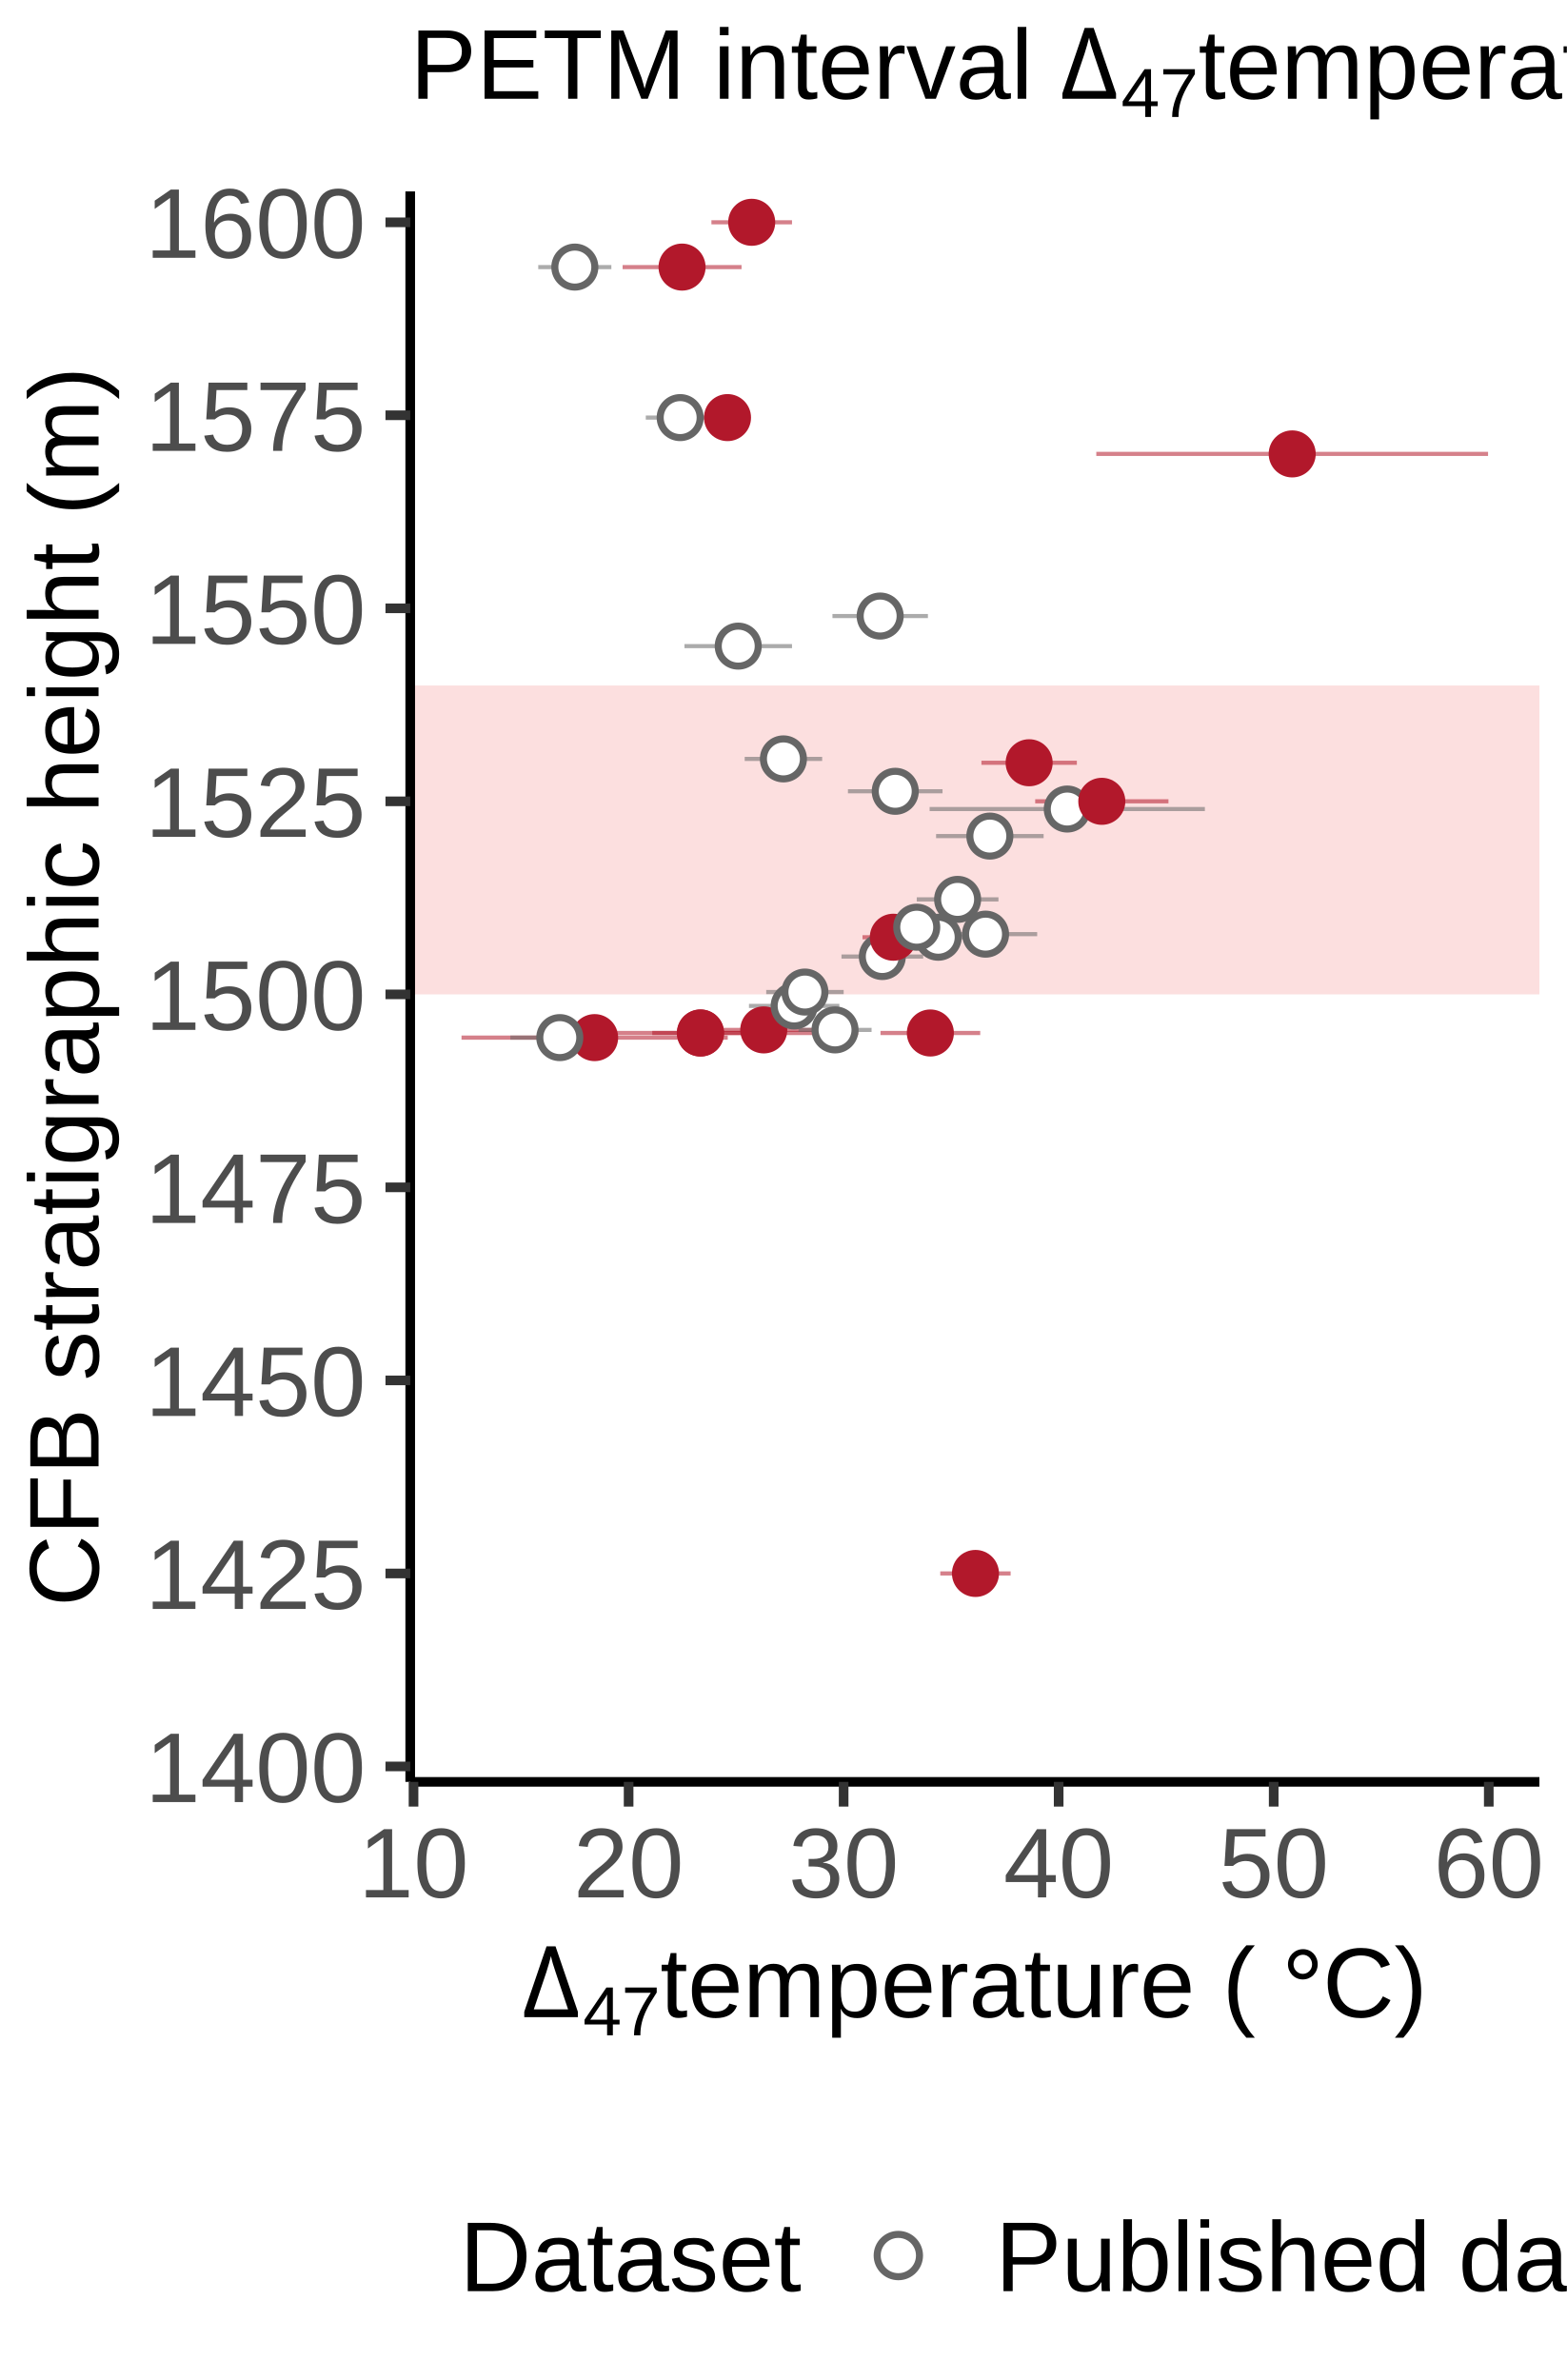
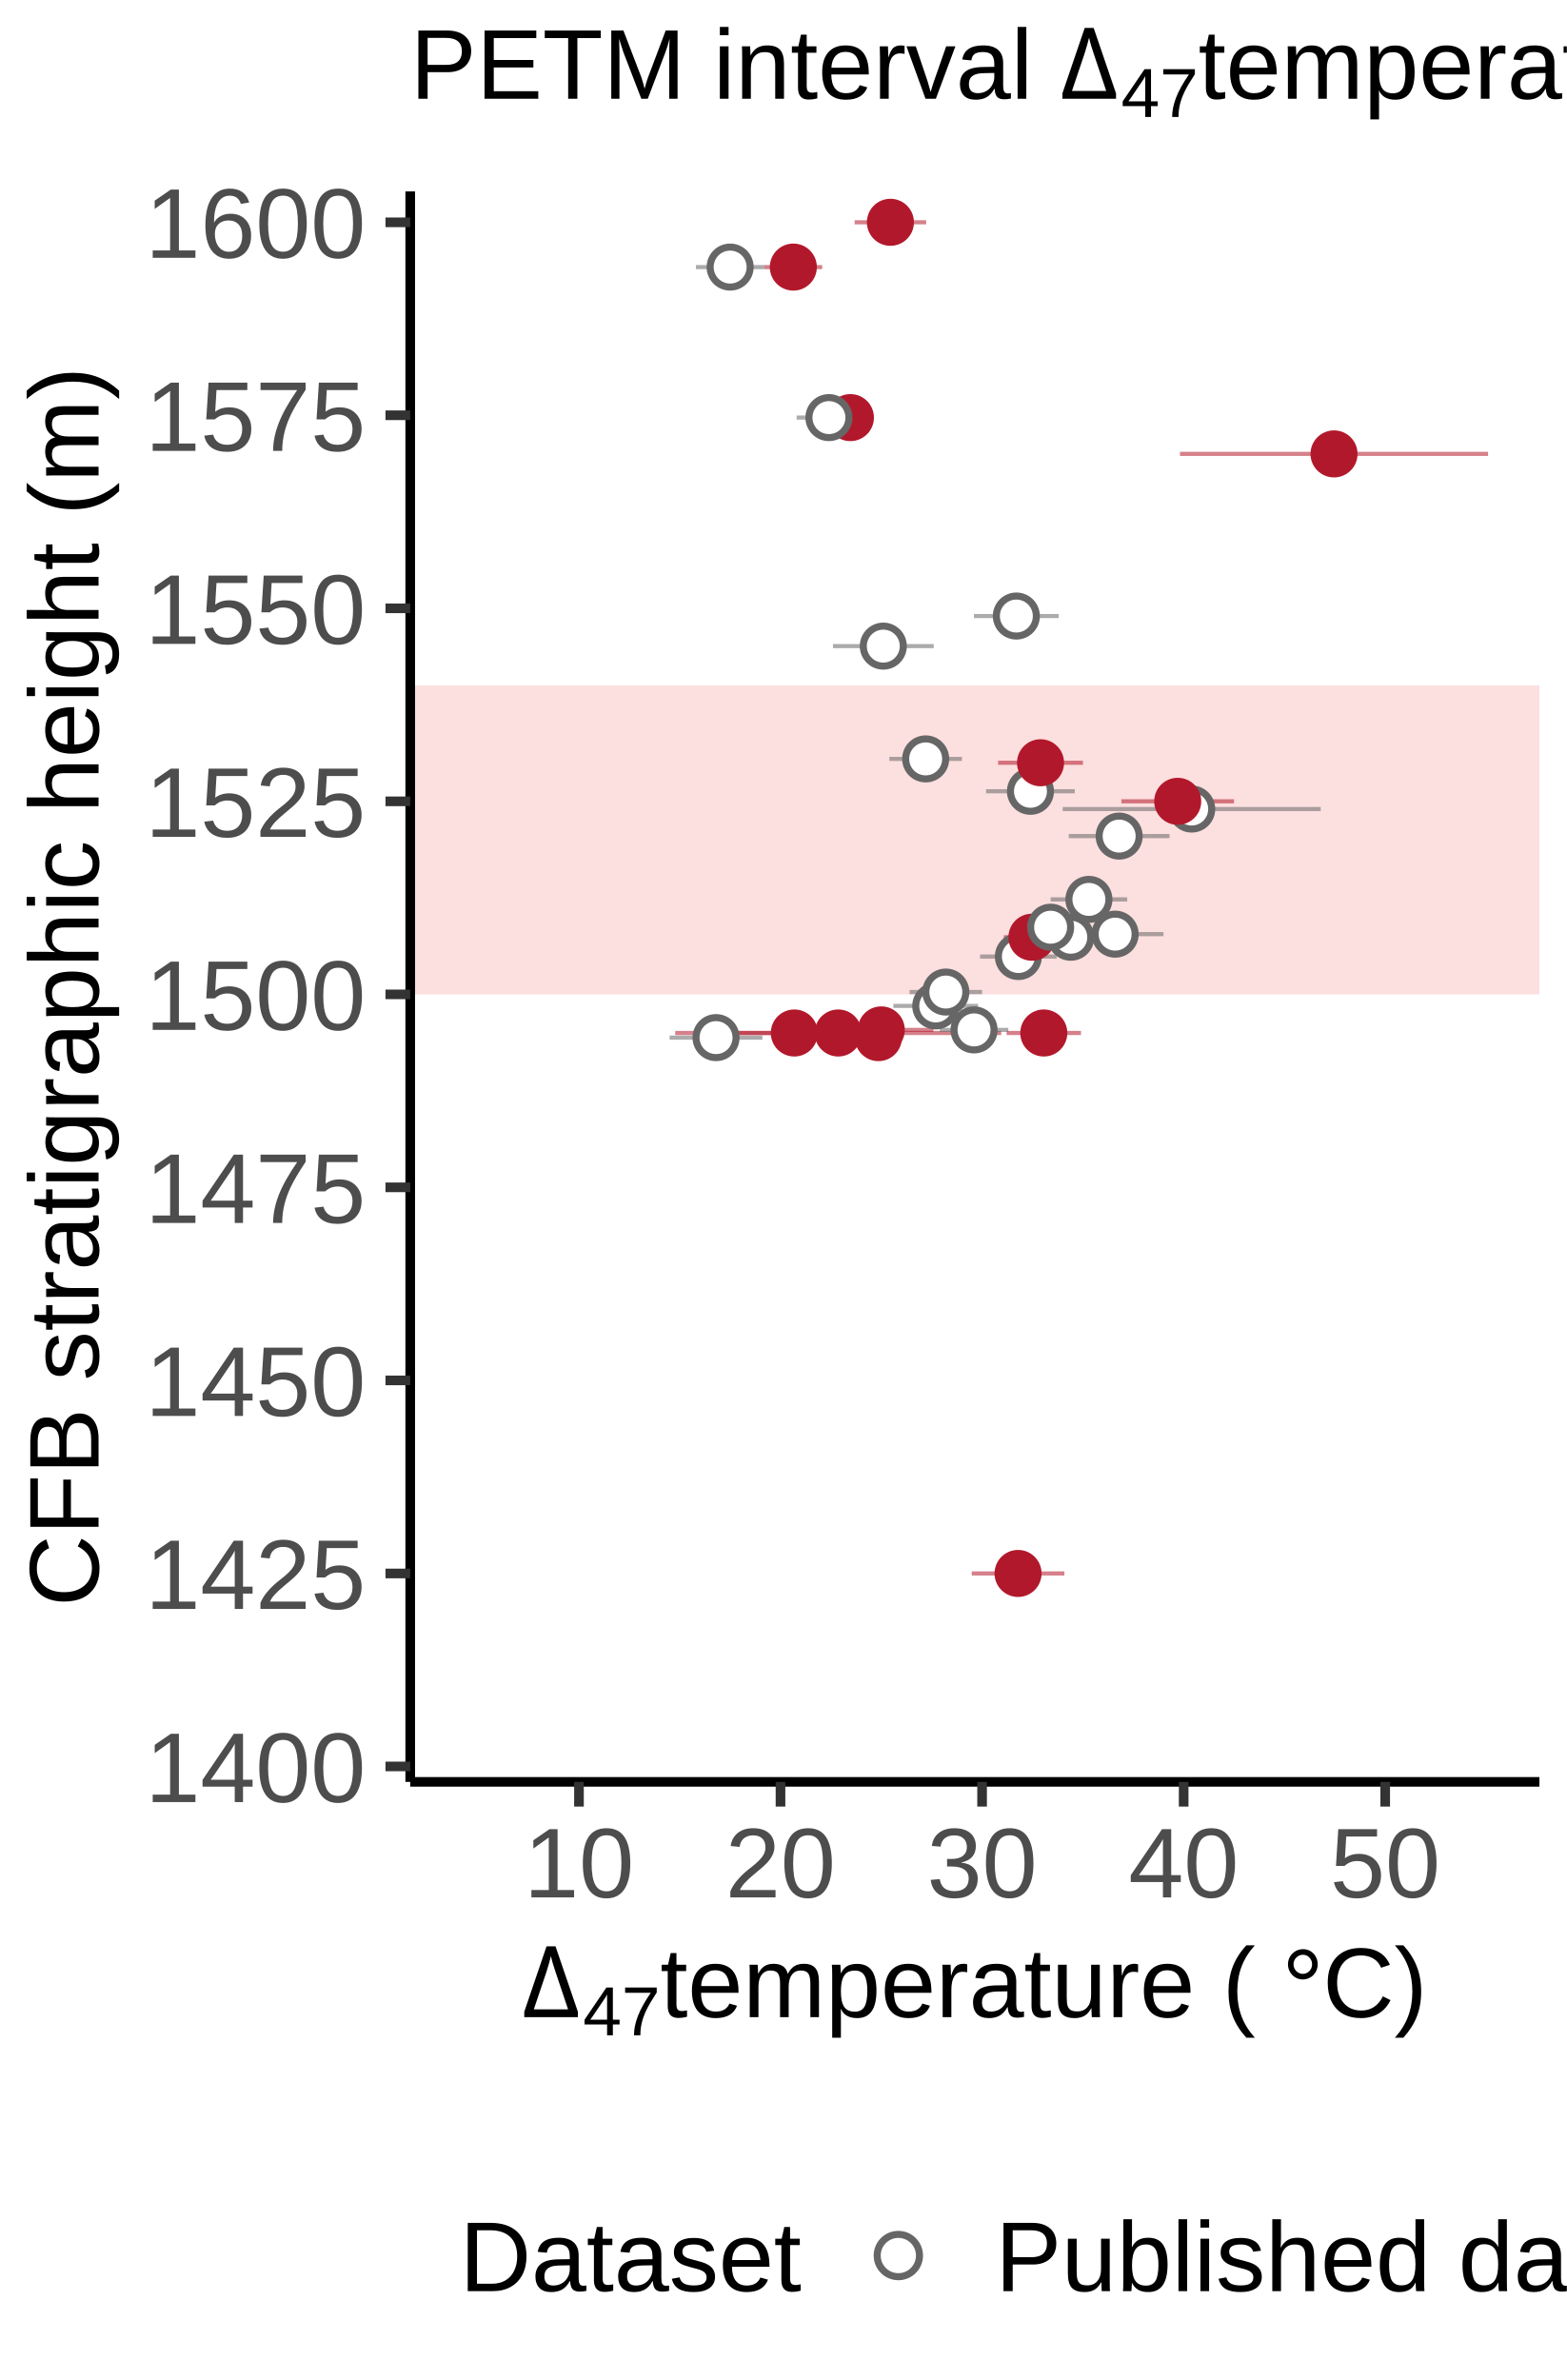
<svg xmlns="http://www.w3.org/2000/svg" class="svglite" width="284.40pt" height="432.00pt" viewBox="0 0 284.40 432.00">
  <defs>
    <style type="text/css">
    .svglite line, .svglite polyline, .svglite polygon, .svglite path, .svglite rect, .svglite circle {
      fill: none;
      stroke: #000000;
      stroke-linecap: round;
      stroke-linejoin: round;
      stroke-miterlimit: 10.00;
    }
    .svglite text {
      white-space: pre;
    }
  </style>
  </defs>
  <rect width="100%" height="100%" style="stroke: none; fill: #FFFFFF;" />
  <defs>
    <clipPath id="cpMC4wMHwyODQuNDB8MC4wMHw0MzIuMDA=">
      <rect x="0.00" y="0.00" width="284.40" height="432.00" />
    </clipPath>
  </defs>
  <g clip-path="url(#cpMC4wMHwyODQuNDB8MC4wMHw0MzIuMDA=)">
    <rect x="-0" y="-0" width="284.40" height="432.00" style="stroke-width: 1.75; stroke: #FFFFFF; fill: #FFFFFF;" />
  </g>
  <defs>
    <clipPath id="cpNzQuNDZ8Mjc5LjQyfDM0Ljc0fDMyMy40Mw==">
      <rect x="74.46" y="34.74" width="204.96" height="288.69" />
    </clipPath>
  </defs>
  <g clip-path="url(#cpNzQuNDZ8Mjc5LjQyfDM0Ljc0fDMyMy40Mw==)">
    <rect x="74.46" y="34.74" width="204.96" height="288.69" style="stroke-width: 1.75; stroke: none; fill: #FFFFFF;" />
    <rect x="74.46" y="124.43" width="204.96" height="56.06" style="stroke-width: 1.07; stroke: none; stroke-linecap: butt; stroke-linejoin: miter; fill: #E41A1C; fill-opacity: 0.14;" />
-     <polyline points="183.44,285.60 183.44,285.60 " style="stroke-width: 0.75; stroke: #B2182B; stroke-opacity: 0.55; stroke-linecap: butt;" />
-     <polyline points="183.44,285.60 170.67,285.60 " style="stroke-width: 0.75; stroke: #B2182B; stroke-opacity: 0.55; stroke-linecap: butt;" />
-     <polyline points="170.67,285.60 170.67,285.60 " style="stroke-width: 0.75; stroke: #B2182B; stroke-opacity: 0.55; stroke-linecap: butt;" />
-     <polyline points="132.09,188.34 132.09,188.34 " style="stroke-width: 0.75; stroke: #B2182B; stroke-opacity: 0.55; stroke-linecap: butt;" />
-     <polyline points="132.09,188.34 83.77,188.34 " style="stroke-width: 0.75; stroke: #B2182B; stroke-opacity: 0.55; stroke-linecap: butt;" />
-     <polyline points="83.77,188.34 83.77,188.34 " style="stroke-width: 0.75; stroke: #B2182B; stroke-opacity: 0.55; stroke-linecap: butt;" />
-     <polyline points="110.58,188.34 110.58,188.34 " style="stroke-width: 0.75; stroke: #666666; stroke-opacity: 0.55; stroke-linecap: butt;" />
-     <polyline points="110.58,188.34 92.63,188.34 " style="stroke-width: 0.75; stroke: #666666; stroke-opacity: 0.55; stroke-linecap: butt;" />
-     <polyline points="92.63,188.34 92.63,188.34 " style="stroke-width: 0.75; stroke: #666666; stroke-opacity: 0.55; stroke-linecap: butt;" />
-     <polyline points="177.92,187.50 177.92,187.50 " style="stroke-width: 0.75; stroke: #B2182B; stroke-opacity: 0.55; stroke-linecap: butt;" />
-     <polyline points="177.92,187.50 159.82,187.50 " style="stroke-width: 0.75; stroke: #B2182B; stroke-opacity: 0.55; stroke-linecap: butt;" />
-     <polyline points="159.82,187.50 159.82,187.50 " style="stroke-width: 0.75; stroke: #B2182B; stroke-opacity: 0.55; stroke-linecap: butt;" />
-     <polyline points="155.76,187.50 155.76,187.50 " style="stroke-width: 0.75; stroke: #B2182B; stroke-opacity: 0.55; stroke-linecap: butt;" />
-     <polyline points="155.76,187.50 98.48,187.50 " style="stroke-width: 0.75; stroke: #B2182B; stroke-opacity: 0.55; stroke-linecap: butt;" />
-     <polyline points="98.48,187.50 98.48,187.50 " style="stroke-width: 0.75; stroke: #B2182B; stroke-opacity: 0.55; stroke-linecap: butt;" />
-     <polyline points="135.95,187.50 135.95,187.50 " style="stroke-width: 0.75; stroke: #B2182B; stroke-opacity: 0.55; stroke-linecap: butt;" />
-     <polyline points="135.95,187.50 118.39,187.50 " style="stroke-width: 0.75; stroke: #B2182B; stroke-opacity: 0.55; stroke-linecap: butt;" />
-     <polyline points="118.39,187.50 118.39,187.50 " style="stroke-width: 0.75; stroke: #B2182B; stroke-opacity: 0.55; stroke-linecap: butt;" />
-     <polyline points="149.11,186.94 149.11,186.94 " style="stroke-width: 0.75; stroke: #B2182B; stroke-opacity: 0.55; stroke-linecap: butt;" />
-     <polyline points="149.11,186.94 128.16,186.94 " style="stroke-width: 0.75; stroke: #B2182B; stroke-opacity: 0.55; stroke-linecap: butt;" />
-     <polyline points="128.16,186.94 128.16,186.94 " style="stroke-width: 0.75; stroke: #B2182B; stroke-opacity: 0.55; stroke-linecap: butt;" />
-     <polyline points="158.20,186.94 158.20,186.94 " style="stroke-width: 0.75; stroke: #666666; stroke-opacity: 0.55; stroke-linecap: butt;" />
-     <polyline points="158.20,186.94 144.93,186.94 " style="stroke-width: 0.75; stroke: #666666; stroke-opacity: 0.55; stroke-linecap: butt;" />
-     <polyline points="144.93,186.94 144.93,186.94 " style="stroke-width: 0.75; stroke: #666666; stroke-opacity: 0.55; stroke-linecap: butt;" />
-     <polyline points="152.35,182.59 152.35,182.59 " style="stroke-width: 0.75; stroke: #666666; stroke-opacity: 0.55; stroke-linecap: butt;" />
-     <polyline points="152.35,182.59 135.95,182.59 " style="stroke-width: 0.75; stroke: #666666; stroke-opacity: 0.55; stroke-linecap: butt;" />
-     <polyline points="135.95,182.59 135.95,182.59 " style="stroke-width: 0.75; stroke: #666666; stroke-opacity: 0.55; stroke-linecap: butt;" />
-     <polyline points="153.13,180.07 153.13,180.07 " style="stroke-width: 0.75; stroke: #666666; stroke-opacity: 0.55; stroke-linecap: butt;" />
-     <polyline points="153.13,180.07 139.08,180.07 " style="stroke-width: 0.75; stroke: #666666; stroke-opacity: 0.55; stroke-linecap: butt;" />
-     <polyline points="139.08,180.07 139.08,180.07 " style="stroke-width: 0.75; stroke: #666666; stroke-opacity: 0.55; stroke-linecap: butt;" />
-     <polyline points="167.57,173.62 167.57,173.62 " style="stroke-width: 0.75; stroke: #666666; stroke-opacity: 0.55; stroke-linecap: butt;" />
-     <polyline points="167.57,173.62 152.74,173.62 " style="stroke-width: 0.75; stroke: #666666; stroke-opacity: 0.55; stroke-linecap: butt;" />
-     <polyline points="152.74,173.62 152.74,173.62 " style="stroke-width: 0.75; stroke: #666666; stroke-opacity: 0.55; stroke-linecap: butt;" />
-     <polyline points="167.75,170.12 167.75,170.12 " style="stroke-width: 0.75; stroke: #B2182B; stroke-opacity: 0.55; stroke-linecap: butt;" />
-     <polyline points="167.75,170.12 156.55,170.12 " style="stroke-width: 0.75; stroke: #B2182B; stroke-opacity: 0.55; stroke-linecap: butt;" />
-     <polyline points="156.55,170.12 156.55,170.12 " style="stroke-width: 0.75; stroke: #B2182B; stroke-opacity: 0.55; stroke-linecap: butt;" />
-     <polyline points="177.33,170.12 177.33,170.12 " style="stroke-width: 0.75; stroke: #666666; stroke-opacity: 0.55; stroke-linecap: butt;" />
-     <polyline points="177.33,170.12 163.28,170.12 " style="stroke-width: 0.75; stroke: #666666; stroke-opacity: 0.55; stroke-linecap: butt;" />
-     <polyline points="163.28,170.12 163.28,170.12 " style="stroke-width: 0.75; stroke: #666666; stroke-opacity: 0.55; stroke-linecap: butt;" />
-     <polyline points="188.26,169.56 188.26,169.56 " style="stroke-width: 0.75; stroke: #666666; stroke-opacity: 0.55; stroke-linecap: butt;" />
-     <polyline points="188.26,169.56 169.52,169.56 " style="stroke-width: 0.75; stroke: #666666; stroke-opacity: 0.55; stroke-linecap: butt;" />
-     <polyline points="169.52,169.56 169.52,169.56 " style="stroke-width: 0.75; stroke: #666666; stroke-opacity: 0.55; stroke-linecap: butt;" />
-     <polyline points="173.82,168.30 173.82,168.30 " style="stroke-width: 0.75; stroke: #666666; stroke-opacity: 0.55; stroke-linecap: butt;" />
-     <polyline points="173.82,168.30 158.98,168.30 " style="stroke-width: 0.75; stroke: #666666; stroke-opacity: 0.55; stroke-linecap: butt;" />
-     <polyline points="158.98,168.30 158.98,168.30 " style="stroke-width: 0.75; stroke: #666666; stroke-opacity: 0.55; stroke-linecap: butt;" />
-     <polyline points="181.23,163.25 181.23,163.25 " style="stroke-width: 0.75; stroke: #666666; stroke-opacity: 0.55; stroke-linecap: butt;" />
-     <polyline points="181.23,163.25 166.40,163.25 " style="stroke-width: 0.75; stroke: #666666; stroke-opacity: 0.55; stroke-linecap: butt;" />
-     <polyline points="166.40,163.25 166.40,163.25 " style="stroke-width: 0.75; stroke: #666666; stroke-opacity: 0.55; stroke-linecap: butt;" />
-     <polyline points="189.43,151.76 189.43,151.76 " style="stroke-width: 0.75; stroke: #666666; stroke-opacity: 0.55; stroke-linecap: butt;" />
-     <polyline points="189.43,151.76 169.91,151.76 " style="stroke-width: 0.75; stroke: #666666; stroke-opacity: 0.55; stroke-linecap: butt;" />
-     <polyline points="169.91,151.76 169.91,151.76 " style="stroke-width: 0.75; stroke: #666666; stroke-opacity: 0.55; stroke-linecap: butt;" />
-     <polyline points="218.70,146.85 218.70,146.85 " style="stroke-width: 0.75; stroke: #666666; stroke-opacity: 0.55; stroke-linecap: butt;" />
-     <polyline points="218.70,146.85 168.74,146.85 " style="stroke-width: 0.75; stroke: #666666; stroke-opacity: 0.55; stroke-linecap: butt;" />
-     <polyline points="168.74,146.85 168.74,146.85 " style="stroke-width: 0.75; stroke: #666666; stroke-opacity: 0.55; stroke-linecap: butt;" />
-     <polyline points="212.09,145.45 212.09,145.45 " style="stroke-width: 0.75; stroke: #B2182B; stroke-opacity: 0.55; stroke-linecap: butt;" />
-     <polyline points="212.09,145.45 187.90,145.45 " style="stroke-width: 0.75; stroke: #B2182B; stroke-opacity: 0.55; stroke-linecap: butt;" />
-     <polyline points="187.90,145.45 187.90,145.45 " style="stroke-width: 0.75; stroke: #B2182B; stroke-opacity: 0.55; stroke-linecap: butt;" />
-     <polyline points="171.08,143.63 171.08,143.63 " style="stroke-width: 0.75; stroke: #666666; stroke-opacity: 0.55; stroke-linecap: butt;" />
-     <polyline points="171.08,143.63 153.91,143.63 " style="stroke-width: 0.75; stroke: #666666; stroke-opacity: 0.55; stroke-linecap: butt;" />
-     <polyline points="153.91,143.63 153.91,143.63 " style="stroke-width: 0.75; stroke: #666666; stroke-opacity: 0.55; stroke-linecap: butt;" />
-     <polyline points="195.46,138.45 195.46,138.45 " style="stroke-width: 0.75; stroke: #B2182B; stroke-opacity: 0.55; stroke-linecap: butt;" />
-     <polyline points="195.46,138.45 178.14,138.45 " style="stroke-width: 0.75; stroke: #B2182B; stroke-opacity: 0.55; stroke-linecap: butt;" />
-     <polyline points="178.14,138.45 178.14,138.45 " style="stroke-width: 0.75; stroke: #B2182B; stroke-opacity: 0.55; stroke-linecap: butt;" />
-     <polyline points="149.23,137.75 149.23,137.75 " style="stroke-width: 0.75; stroke: #666666; stroke-opacity: 0.55; stroke-linecap: butt;" />
-     <polyline points="149.23,137.75 135.17,137.75 " style="stroke-width: 0.75; stroke: #666666; stroke-opacity: 0.55; stroke-linecap: butt;" />
-     <polyline points="135.17,137.75 135.17,137.75 " style="stroke-width: 0.75; stroke: #666666; stroke-opacity: 0.55; stroke-linecap: butt;" />
-     <polyline points="143.76,117.28 143.76,117.28 " style="stroke-width: 0.75; stroke: #666666; stroke-opacity: 0.55; stroke-linecap: butt;" />
-     <polyline points="143.76,117.28 124.24,117.28 " style="stroke-width: 0.75; stroke: #666666; stroke-opacity: 0.55; stroke-linecap: butt;" />
-     <polyline points="124.24,117.28 124.24,117.28 " style="stroke-width: 0.75; stroke: #666666; stroke-opacity: 0.55; stroke-linecap: butt;" />
-     <polyline points="168.43,111.82 168.43,111.82 " style="stroke-width: 0.75; stroke: #666666; stroke-opacity: 0.55; stroke-linecap: butt;" />
-     <polyline points="168.43,111.82 151.10,111.82 " style="stroke-width: 0.75; stroke: #666666; stroke-opacity: 0.55; stroke-linecap: butt;" />
-     <polyline points="151.10,111.82 151.10,111.82 " style="stroke-width: 0.75; stroke: #666666; stroke-opacity: 0.55; stroke-linecap: butt;" />
+     <polyline points="193.20,285.60 193.20,285.60 " style="stroke-width: 0.75; stroke: #B2182B; stroke-opacity: 0.55; stroke-linecap: butt;" />
+     <polyline points="193.20,285.60 176.38,285.60 " style="stroke-width: 0.75; stroke: #B2182B; stroke-opacity: 0.55; stroke-linecap: butt;" />
+     <polyline points="176.38,285.60 176.38,285.60 " style="stroke-width: 0.75; stroke: #B2182B; stroke-opacity: 0.55; stroke-linecap: butt;" />
+     <polyline points="161.94,188.34 161.94,188.34 " style="stroke-width: 0.75; stroke: #B2182B; stroke-opacity: 0.55; stroke-linecap: butt;" />
+     <polyline points="161.94,188.34 156.95,188.34 " style="stroke-width: 0.75; stroke: #B2182B; stroke-opacity: 0.55; stroke-linecap: butt;" />
+     <polyline points="156.95,188.34 156.95,188.34 " style="stroke-width: 0.75; stroke: #B2182B; stroke-opacity: 0.55; stroke-linecap: butt;" />
+     <polyline points="138.38,188.34 138.38,188.34 " style="stroke-width: 0.75; stroke: #666666; stroke-opacity: 0.55; stroke-linecap: butt;" />
+     <polyline points="138.38,188.34 121.55,188.34 " style="stroke-width: 0.75; stroke: #666666; stroke-opacity: 0.55; stroke-linecap: butt;" />
+     <polyline points="121.55,188.34 121.55,188.34 " style="stroke-width: 0.75; stroke: #666666; stroke-opacity: 0.55; stroke-linecap: butt;" />
+     <polyline points="196.21,187.50 196.21,187.50 " style="stroke-width: 0.75; stroke: #B2182B; stroke-opacity: 0.55; stroke-linecap: butt;" />
+     <polyline points="196.21,187.50 182.71,187.50 " style="stroke-width: 0.75; stroke: #B2182B; stroke-opacity: 0.55; stroke-linecap: butt;" />
+     <polyline points="182.71,187.50 182.71,187.50 " style="stroke-width: 0.75; stroke: #B2182B; stroke-opacity: 0.55; stroke-linecap: butt;" />
+     <polyline points="181.73,187.50 181.73,187.50 " style="stroke-width: 0.75; stroke: #B2182B; stroke-opacity: 0.55; stroke-linecap: butt;" />
+     <polyline points="181.73,187.50 122.56,187.50 " style="stroke-width: 0.75; stroke: #B2182B; stroke-opacity: 0.55; stroke-linecap: butt;" />
+     <polyline points="122.56,187.50 122.56,187.50 " style="stroke-width: 0.75; stroke: #B2182B; stroke-opacity: 0.55; stroke-linecap: butt;" />
+     <polyline points="157.24,187.50 157.24,187.50 " style="stroke-width: 0.75; stroke: #B2182B; stroke-opacity: 0.55; stroke-linecap: butt;" />
+     <polyline points="157.24,187.50 131.12,187.50 " style="stroke-width: 0.75; stroke: #B2182B; stroke-opacity: 0.55; stroke-linecap: butt;" />
+     <polyline points="131.12,187.50 131.12,187.50 " style="stroke-width: 0.75; stroke: #B2182B; stroke-opacity: 0.55; stroke-linecap: butt;" />
+     <polyline points="169.42,186.94 169.42,186.94 " style="stroke-width: 0.75; stroke: #B2182B; stroke-opacity: 0.55; stroke-linecap: butt;" />
+     <polyline points="169.42,186.94 150.49,186.94 " style="stroke-width: 0.75; stroke: #B2182B; stroke-opacity: 0.55; stroke-linecap: butt;" />
+     <polyline points="150.49,186.94 150.49,186.94 " style="stroke-width: 0.75; stroke: #B2182B; stroke-opacity: 0.55; stroke-linecap: butt;" />
+     <polyline points="183.02,186.94 183.02,186.94 " style="stroke-width: 0.75; stroke: #666666; stroke-opacity: 0.55; stroke-linecap: butt;" />
+     <polyline points="183.02,186.94 170.58,186.94 " style="stroke-width: 0.75; stroke: #666666; stroke-opacity: 0.55; stroke-linecap: butt;" />
+     <polyline points="170.58,186.94 170.58,186.94 " style="stroke-width: 0.75; stroke: #666666; stroke-opacity: 0.55; stroke-linecap: butt;" />
+     <polyline points="177.53,182.59 177.53,182.59 " style="stroke-width: 0.75; stroke: #666666; stroke-opacity: 0.55; stroke-linecap: butt;" />
+     <polyline points="177.53,182.59 162.16,182.59 " style="stroke-width: 0.75; stroke: #666666; stroke-opacity: 0.55; stroke-linecap: butt;" />
+     <polyline points="162.16,182.59 162.16,182.59 " style="stroke-width: 0.75; stroke: #666666; stroke-opacity: 0.55; stroke-linecap: butt;" />
+     <polyline points="178.26,180.07 178.26,180.07 " style="stroke-width: 0.75; stroke: #666666; stroke-opacity: 0.55; stroke-linecap: butt;" />
+     <polyline points="178.26,180.07 165.09,180.07 " style="stroke-width: 0.75; stroke: #666666; stroke-opacity: 0.55; stroke-linecap: butt;" />
+     <polyline points="165.09,180.07 165.09,180.07 " style="stroke-width: 0.75; stroke: #666666; stroke-opacity: 0.55; stroke-linecap: butt;" />
+     <polyline points="191.80,173.62 191.80,173.62 " style="stroke-width: 0.75; stroke: #666666; stroke-opacity: 0.55; stroke-linecap: butt;" />
+     <polyline points="191.80,173.62 177.89,173.62 " style="stroke-width: 0.75; stroke: #666666; stroke-opacity: 0.55; stroke-linecap: butt;" />
+     <polyline points="177.89,173.62 177.89,173.62 " style="stroke-width: 0.75; stroke: #666666; stroke-opacity: 0.55; stroke-linecap: butt;" />
+     <polyline points="192.42,170.12 192.42,170.12 " style="stroke-width: 0.75; stroke: #B2182B; stroke-opacity: 0.55; stroke-linecap: butt;" />
+     <polyline points="192.42,170.12 182.20,170.12 " style="stroke-width: 0.75; stroke: #B2182B; stroke-opacity: 0.55; stroke-linecap: butt;" />
+     <polyline points="182.20,170.12 182.20,170.12 " style="stroke-width: 0.75; stroke: #B2182B; stroke-opacity: 0.55; stroke-linecap: butt;" />
+     <polyline points="200.94,170.12 200.94,170.12 " style="stroke-width: 0.75; stroke: #666666; stroke-opacity: 0.55; stroke-linecap: butt;" />
+     <polyline points="200.94,170.12 187.77,170.12 " style="stroke-width: 0.75; stroke: #666666; stroke-opacity: 0.55; stroke-linecap: butt;" />
+     <polyline points="187.77,170.12 187.77,170.12 " style="stroke-width: 0.75; stroke: #666666; stroke-opacity: 0.55; stroke-linecap: butt;" />
+     <polyline points="211.19,169.56 211.19,169.56 " style="stroke-width: 0.75; stroke: #666666; stroke-opacity: 0.55; stroke-linecap: butt;" />
+     <polyline points="211.19,169.56 193.63,169.56 " style="stroke-width: 0.75; stroke: #666666; stroke-opacity: 0.55; stroke-linecap: butt;" />
+     <polyline points="193.63,169.56 193.63,169.56 " style="stroke-width: 0.75; stroke: #666666; stroke-opacity: 0.55; stroke-linecap: butt;" />
+     <polyline points="197.65,168.30 197.65,168.30 " style="stroke-width: 0.75; stroke: #666666; stroke-opacity: 0.55; stroke-linecap: butt;" />
+     <polyline points="197.65,168.30 183.75,168.30 " style="stroke-width: 0.75; stroke: #666666; stroke-opacity: 0.55; stroke-linecap: butt;" />
+     <polyline points="183.75,168.30 183.75,168.30 " style="stroke-width: 0.75; stroke: #666666; stroke-opacity: 0.55; stroke-linecap: butt;" />
+     <polyline points="204.60,163.25 204.60,163.25 " style="stroke-width: 0.75; stroke: #666666; stroke-opacity: 0.55; stroke-linecap: butt;" />
+     <polyline points="204.60,163.25 190.70,163.25 " style="stroke-width: 0.75; stroke: #666666; stroke-opacity: 0.55; stroke-linecap: butt;" />
+     <polyline points="190.70,163.25 190.70,163.25 " style="stroke-width: 0.75; stroke: #666666; stroke-opacity: 0.55; stroke-linecap: butt;" />
+     <polyline points="212.29,151.76 212.29,151.76 " style="stroke-width: 0.75; stroke: #666666; stroke-opacity: 0.55; stroke-linecap: butt;" />
+     <polyline points="212.29,151.76 193.99,151.76 " style="stroke-width: 0.75; stroke: #666666; stroke-opacity: 0.55; stroke-linecap: butt;" />
+     <polyline points="193.99,151.76 193.99,151.76 " style="stroke-width: 0.75; stroke: #666666; stroke-opacity: 0.55; stroke-linecap: butt;" />
+     <polyline points="239.72,146.85 239.72,146.85 " style="stroke-width: 0.75; stroke: #666666; stroke-opacity: 0.55; stroke-linecap: butt;" />
+     <polyline points="239.72,146.85 192.89,146.85 " style="stroke-width: 0.75; stroke: #666666; stroke-opacity: 0.55; stroke-linecap: butt;" />
+     <polyline points="192.89,146.85 192.89,146.85 " style="stroke-width: 0.75; stroke: #666666; stroke-opacity: 0.55; stroke-linecap: butt;" />
+     <polyline points="223.99,145.45 223.99,145.45 " style="stroke-width: 0.75; stroke: #B2182B; stroke-opacity: 0.55; stroke-linecap: butt;" />
+     <polyline points="223.99,145.45 203.55,145.45 " style="stroke-width: 0.75; stroke: #B2182B; stroke-opacity: 0.55; stroke-linecap: butt;" />
+     <polyline points="203.55,145.45 203.55,145.45 " style="stroke-width: 0.75; stroke: #B2182B; stroke-opacity: 0.55; stroke-linecap: butt;" />
+     <polyline points="195.09,143.63 195.09,143.63 " style="stroke-width: 0.75; stroke: #666666; stroke-opacity: 0.55; stroke-linecap: butt;" />
+     <polyline points="195.09,143.63 178.99,143.63 " style="stroke-width: 0.75; stroke: #666666; stroke-opacity: 0.55; stroke-linecap: butt;" />
+     <polyline points="178.99,143.63 178.99,143.63 " style="stroke-width: 0.75; stroke: #666666; stroke-opacity: 0.55; stroke-linecap: butt;" />
+     <polyline points="196.57,138.45 196.57,138.45 " style="stroke-width: 0.75; stroke: #B2182B; stroke-opacity: 0.55; stroke-linecap: butt;" />
+     <polyline points="196.57,138.45 181.17,138.45 " style="stroke-width: 0.75; stroke: #B2182B; stroke-opacity: 0.55; stroke-linecap: butt;" />
+     <polyline points="181.17,138.45 181.17,138.45 " style="stroke-width: 0.75; stroke: #B2182B; stroke-opacity: 0.55; stroke-linecap: butt;" />
+     <polyline points="174.60,137.75 174.60,137.75 " style="stroke-width: 0.75; stroke: #666666; stroke-opacity: 0.55; stroke-linecap: butt;" />
+     <polyline points="174.60,137.75 161.43,137.75 " style="stroke-width: 0.75; stroke: #666666; stroke-opacity: 0.55; stroke-linecap: butt;" />
+     <polyline points="161.43,137.75 161.43,137.75 " style="stroke-width: 0.75; stroke: #666666; stroke-opacity: 0.55; stroke-linecap: butt;" />
+     <polyline points="169.48,117.28 169.48,117.28 " style="stroke-width: 0.75; stroke: #666666; stroke-opacity: 0.55; stroke-linecap: butt;" />
+     <polyline points="169.48,117.28 151.19,117.28 " style="stroke-width: 0.75; stroke: #666666; stroke-opacity: 0.55; stroke-linecap: butt;" />
+     <polyline points="151.19,117.28 151.19,117.28 " style="stroke-width: 0.75; stroke: #666666; stroke-opacity: 0.55; stroke-linecap: butt;" />
+     <polyline points="192.18,111.82 192.18,111.82 " style="stroke-width: 0.75; stroke: #666666; stroke-opacity: 0.55; stroke-linecap: butt;" />
+     <polyline points="192.18,111.82 176.78,111.82 " style="stroke-width: 0.75; stroke: #666666; stroke-opacity: 0.55; stroke-linecap: butt;" />
+     <polyline points="176.78,111.82 176.78,111.82 " style="stroke-width: 0.75; stroke: #666666; stroke-opacity: 0.55; stroke-linecap: butt;" />
    <polyline points="270.10,82.39 270.10,82.39 " style="stroke-width: 0.75; stroke: #B2182B; stroke-opacity: 0.55; stroke-linecap: butt;" />
-     <polyline points="270.10,82.39 198.99,82.39 " style="stroke-width: 0.75; stroke: #B2182B; stroke-opacity: 0.55; stroke-linecap: butt;" />
-     <polyline points="198.99,82.39 198.99,82.39 " style="stroke-width: 0.75; stroke: #B2182B; stroke-opacity: 0.55; stroke-linecap: butt;" />
-     <polyline points="135.43,75.80 135.43,75.80 " style="stroke-width: 0.75; stroke: #B2182B; stroke-opacity: 0.55; stroke-linecap: butt;" />
-     <polyline points="135.43,75.80 128.68,75.80 " style="stroke-width: 0.75; stroke: #B2182B; stroke-opacity: 0.55; stroke-linecap: butt;" />
-     <polyline points="128.68,75.80 128.68,75.80 " style="stroke-width: 0.75; stroke: #B2182B; stroke-opacity: 0.55; stroke-linecap: butt;" />
-     <polyline points="129.71,75.80 129.71,75.80 " style="stroke-width: 0.75; stroke: #666666; stroke-opacity: 0.55; stroke-linecap: butt;" />
-     <polyline points="129.71,75.80 117.22,75.80 " style="stroke-width: 0.75; stroke: #666666; stroke-opacity: 0.55; stroke-linecap: butt;" />
-     <polyline points="117.22,75.80 117.22,75.80 " style="stroke-width: 0.75; stroke: #666666; stroke-opacity: 0.55; stroke-linecap: butt;" />
-     <polyline points="134.60,48.48 134.60,48.48 " style="stroke-width: 0.75; stroke: #B2182B; stroke-opacity: 0.55; stroke-linecap: butt;" />
-     <polyline points="134.60,48.48 113.01,48.48 " style="stroke-width: 0.75; stroke: #B2182B; stroke-opacity: 0.55; stroke-linecap: butt;" />
-     <polyline points="113.01,48.48 113.01,48.48 " style="stroke-width: 0.75; stroke: #B2182B; stroke-opacity: 0.55; stroke-linecap: butt;" />
-     <polyline points="110.97,48.48 110.97,48.48 " style="stroke-width: 0.75; stroke: #666666; stroke-opacity: 0.55; stroke-linecap: butt;" />
-     <polyline points="110.97,48.48 97.70,48.48 " style="stroke-width: 0.75; stroke: #666666; stroke-opacity: 0.55; stroke-linecap: butt;" />
-     <polyline points="97.70,48.48 97.70,48.48 " style="stroke-width: 0.75; stroke: #666666; stroke-opacity: 0.55; stroke-linecap: butt;" />
-     <polyline points="143.76,40.35 143.76,40.35 " style="stroke-width: 0.75; stroke: #B2182B; stroke-opacity: 0.55; stroke-linecap: butt;" />
-     <polyline points="143.76,40.35 129.13,40.35 " style="stroke-width: 0.75; stroke: #B2182B; stroke-opacity: 0.55; stroke-linecap: butt;" />
-     <polyline points="129.13,40.35 129.13,40.35 " style="stroke-width: 0.75; stroke: #B2182B; stroke-opacity: 0.55; stroke-linecap: butt;" />
-     <circle cx="177.06" cy="285.60" r="3.63" style="stroke-width: 1.28; stroke: #B2182B; fill: #B2182B;" />
-     <circle cx="107.93" cy="188.34" r="3.63" style="stroke-width: 1.28; stroke: #B2182B; fill: #B2182B;" />
-     <circle cx="101.61" cy="188.34" r="3.63" style="stroke-width: 1.28; stroke: #666666; fill: #FFFFFF;" />
-     <circle cx="168.87" cy="187.50" r="3.63" style="stroke-width: 1.28; stroke: #B2182B; fill: #B2182B;" />
-     <circle cx="127.12" cy="187.50" r="3.63" style="stroke-width: 1.28; stroke: #B2182B; fill: #B2182B;" />
-     <circle cx="127.17" cy="187.50" r="3.63" style="stroke-width: 1.28; stroke: #B2182B; fill: #B2182B;" />
-     <circle cx="138.63" cy="186.94" r="3.63" style="stroke-width: 1.28; stroke: #B2182B; fill: #B2182B;" />
-     <circle cx="151.57" cy="186.94" r="3.63" style="stroke-width: 1.28; stroke: #666666; fill: #FFFFFF;" />
-     <circle cx="144.15" cy="182.59" r="3.63" style="stroke-width: 1.28; stroke: #666666; fill: #FFFFFF;" />
-     <circle cx="146.10" cy="180.07" r="3.63" style="stroke-width: 1.28; stroke: #666666; fill: #FFFFFF;" />
-     <circle cx="160.15" cy="173.62" r="3.63" style="stroke-width: 1.28; stroke: #666666; fill: #FFFFFF;" />
-     <circle cx="162.15" cy="170.12" r="3.63" style="stroke-width: 1.28; stroke: #B2182B; fill: #B2182B;" />
-     <circle cx="170.30" cy="170.12" r="3.63" style="stroke-width: 1.28; stroke: #666666; fill: #FFFFFF;" />
-     <circle cx="178.89" cy="169.56" r="3.63" style="stroke-width: 1.28; stroke: #666666; fill: #FFFFFF;" />
-     <circle cx="166.40" cy="168.30" r="3.63" style="stroke-width: 1.28; stroke: #666666; fill: #FFFFFF;" />
-     <circle cx="173.82" cy="163.25" r="3.63" style="stroke-width: 1.28; stroke: #666666; fill: #FFFFFF;" />
-     <circle cx="179.67" cy="151.76" r="3.63" style="stroke-width: 1.28; stroke: #666666; fill: #FFFFFF;" />
-     <circle cx="193.72" cy="146.85" r="3.63" style="stroke-width: 1.28; stroke: #666666; fill: #FFFFFF;" />
-     <circle cx="199.99" cy="145.45" r="3.63" style="stroke-width: 1.28; stroke: #B2182B; fill: #B2182B;" />
-     <circle cx="162.50" cy="143.63" r="3.63" style="stroke-width: 1.28; stroke: #666666; fill: #FFFFFF;" />
-     <circle cx="186.80" cy="138.45" r="3.63" style="stroke-width: 1.28; stroke: #B2182B; fill: #B2182B;" />
-     <circle cx="142.20" cy="137.75" r="3.63" style="stroke-width: 1.28; stroke: #666666; fill: #FFFFFF;" />
-     <circle cx="134.00" cy="117.28" r="3.63" style="stroke-width: 1.28; stroke: #666666; fill: #FFFFFF;" />
-     <circle cx="159.76" cy="111.82" r="3.63" style="stroke-width: 1.28; stroke: #666666; fill: #FFFFFF;" />
-     <circle cx="234.55" cy="82.39" r="3.63" style="stroke-width: 1.28; stroke: #B2182B; fill: #B2182B;" />
-     <circle cx="132.05" cy="75.80" r="3.63" style="stroke-width: 1.28; stroke: #B2182B; fill: #B2182B;" />
-     <circle cx="123.46" cy="75.80" r="3.63" style="stroke-width: 1.28; stroke: #666666; fill: #FFFFFF;" />
-     <circle cx="123.80" cy="48.48" r="3.63" style="stroke-width: 1.28; stroke: #B2182B; fill: #B2182B;" />
-     <circle cx="104.34" cy="48.48" r="3.63" style="stroke-width: 1.28; stroke: #666666; fill: #FFFFFF;" />
-     <circle cx="136.44" cy="40.35" r="3.63" style="stroke-width: 1.28; stroke: #B2182B; fill: #B2182B;" />
+     <polyline points="270.10,82.39 214.18,82.39 " style="stroke-width: 0.75; stroke: #B2182B; stroke-opacity: 0.55; stroke-linecap: butt;" />
+     <polyline points="214.18,82.39 214.18,82.39 " style="stroke-width: 0.75; stroke: #B2182B; stroke-opacity: 0.55; stroke-linecap: butt;" />
+     <polyline points="157.21,75.80 157.21,75.80 " style="stroke-width: 0.75; stroke: #B2182B; stroke-opacity: 0.55; stroke-linecap: butt;" />
+     <polyline points="157.21,75.80 151.51,75.80 " style="stroke-width: 0.75; stroke: #B2182B; stroke-opacity: 0.55; stroke-linecap: butt;" />
+     <polyline points="151.51,75.80 151.51,75.80 " style="stroke-width: 0.75; stroke: #B2182B; stroke-opacity: 0.55; stroke-linecap: butt;" />
+     <polyline points="156.31,75.80 156.31,75.80 " style="stroke-width: 0.75; stroke: #666666; stroke-opacity: 0.55; stroke-linecap: butt;" />
+     <polyline points="156.31,75.80 144.60,75.80 " style="stroke-width: 0.75; stroke: #666666; stroke-opacity: 0.55; stroke-linecap: butt;" />
+     <polyline points="144.60,75.80 144.60,75.80 " style="stroke-width: 0.75; stroke: #666666; stroke-opacity: 0.55; stroke-linecap: butt;" />
+     <polyline points="149.24,48.48 149.24,48.48 " style="stroke-width: 0.75; stroke: #B2182B; stroke-opacity: 0.55; stroke-linecap: butt;" />
+     <polyline points="149.24,48.48 138.75,48.48 " style="stroke-width: 0.75; stroke: #B2182B; stroke-opacity: 0.55; stroke-linecap: butt;" />
+     <polyline points="138.75,48.48 138.75,48.48 " style="stroke-width: 0.75; stroke: #B2182B; stroke-opacity: 0.55; stroke-linecap: butt;" />
+     <polyline points="138.75,48.48 138.75,48.48 " style="stroke-width: 0.75; stroke: #666666; stroke-opacity: 0.55; stroke-linecap: butt;" />
+     <polyline points="138.75,48.48 126.31,48.48 " style="stroke-width: 0.75; stroke: #666666; stroke-opacity: 0.55; stroke-linecap: butt;" />
+     <polyline points="126.31,48.48 126.31,48.48 " style="stroke-width: 0.75; stroke: #666666; stroke-opacity: 0.55; stroke-linecap: butt;" />
+     <polyline points="168.11,40.35 168.11,40.35 " style="stroke-width: 0.75; stroke: #B2182B; stroke-opacity: 0.55; stroke-linecap: butt;" />
+     <polyline points="168.11,40.35 155.13,40.35 " style="stroke-width: 0.75; stroke: #B2182B; stroke-opacity: 0.55; stroke-linecap: butt;" />
+     <polyline points="155.13,40.35 155.13,40.35 " style="stroke-width: 0.75; stroke: #B2182B; stroke-opacity: 0.55; stroke-linecap: butt;" />
+     <circle cx="184.79" cy="285.60" r="3.63" style="stroke-width: 1.28; stroke: #B2182B; fill: #B2182B;" />
+     <circle cx="159.44" cy="188.34" r="3.63" style="stroke-width: 1.28; stroke: #B2182B; fill: #B2182B;" />
+     <circle cx="129.97" cy="188.34" r="3.63" style="stroke-width: 1.28; stroke: #666666; fill: #FFFFFF;" />
+     <circle cx="189.46" cy="187.50" r="3.63" style="stroke-width: 1.28; stroke: #B2182B; fill: #B2182B;" />
+     <circle cx="152.14" cy="187.50" r="3.63" style="stroke-width: 1.28; stroke: #B2182B; fill: #B2182B;" />
+     <circle cx="144.18" cy="187.50" r="3.63" style="stroke-width: 1.28; stroke: #B2182B; fill: #B2182B;" />
+     <circle cx="159.96" cy="186.94" r="3.63" style="stroke-width: 1.28; stroke: #B2182B; fill: #B2182B;" />
+     <circle cx="176.80" cy="186.94" r="3.63" style="stroke-width: 1.28; stroke: #666666; fill: #FFFFFF;" />
+     <circle cx="169.85" cy="182.59" r="3.63" style="stroke-width: 1.28; stroke: #666666; fill: #FFFFFF;" />
+     <circle cx="171.68" cy="180.07" r="3.63" style="stroke-width: 1.28; stroke: #666666; fill: #FFFFFF;" />
+     <circle cx="184.85" cy="173.62" r="3.63" style="stroke-width: 1.28; stroke: #666666; fill: #FFFFFF;" />
+     <circle cx="187.31" cy="170.12" r="3.63" style="stroke-width: 1.28; stroke: #B2182B; fill: #B2182B;" />
+     <circle cx="194.36" cy="170.12" r="3.63" style="stroke-width: 1.28; stroke: #666666; fill: #FFFFFF;" />
+     <circle cx="202.41" cy="169.56" r="3.63" style="stroke-width: 1.28; stroke: #666666; fill: #FFFFFF;" />
+     <circle cx="190.70" cy="168.30" r="3.63" style="stroke-width: 1.28; stroke: #666666; fill: #FFFFFF;" />
+     <circle cx="197.65" cy="163.25" r="3.63" style="stroke-width: 1.28; stroke: #666666; fill: #FFFFFF;" />
+     <circle cx="203.14" cy="151.76" r="3.63" style="stroke-width: 1.28; stroke: #666666; fill: #FFFFFF;" />
+     <circle cx="216.31" cy="146.85" r="3.63" style="stroke-width: 1.28; stroke: #666666; fill: #FFFFFF;" />
+     <circle cx="213.77" cy="145.45" r="3.63" style="stroke-width: 1.28; stroke: #B2182B; fill: #B2182B;" />
+     <circle cx="187.04" cy="143.63" r="3.63" style="stroke-width: 1.28; stroke: #666666; fill: #FFFFFF;" />
+     <circle cx="188.87" cy="138.45" r="3.63" style="stroke-width: 1.28; stroke: #B2182B; fill: #B2182B;" />
+     <circle cx="168.02" cy="137.75" r="3.63" style="stroke-width: 1.28; stroke: #666666; fill: #FFFFFF;" />
+     <circle cx="160.33" cy="117.28" r="3.63" style="stroke-width: 1.28; stroke: #666666; fill: #FFFFFF;" />
+     <circle cx="184.48" cy="111.82" r="3.63" style="stroke-width: 1.28; stroke: #666666; fill: #FFFFFF;" />
+     <circle cx="242.14" cy="82.39" r="3.63" style="stroke-width: 1.28; stroke: #B2182B; fill: #B2182B;" />
+     <circle cx="154.36" cy="75.80" r="3.63" style="stroke-width: 1.28; stroke: #B2182B; fill: #B2182B;" />
+     <circle cx="150.46" cy="75.80" r="3.63" style="stroke-width: 1.28; stroke: #666666; fill: #FFFFFF;" />
+     <circle cx="144.00" cy="48.48" r="3.63" style="stroke-width: 1.28; stroke: #B2182B; fill: #B2182B;" />
+     <circle cx="132.53" cy="48.48" r="3.63" style="stroke-width: 1.28; stroke: #666666; fill: #FFFFFF;" />
+     <circle cx="161.62" cy="40.35" r="3.63" style="stroke-width: 1.28; stroke: #B2182B; fill: #B2182B;" />
  </g>
  <g clip-path="url(#cpMC4wMHwyODQuNDB8MC4wMHw0MzIuMDA=)">
    <polyline points="74.46,323.43 74.46,34.74 " style="stroke-width: 1.75; stroke-linecap: butt;" />
    <text x="66.39" y="327.09" text-anchor="end" style="font-size: 18.00px;fill: #4D4D4D; font-family: &quot;Arial&quot;;" textLength="40.03px" lengthAdjust="spacingAndGlyphs">1400</text>
    <text x="66.39" y="292.05" text-anchor="end" style="font-size: 18.00px;fill: #4D4D4D; font-family: &quot;Arial&quot;;" textLength="40.03px" lengthAdjust="spacingAndGlyphs">1425</text>
    <text x="66.39" y="257.01" text-anchor="end" style="font-size: 18.00px;fill: #4D4D4D; font-family: &quot;Arial&quot;;" textLength="40.03px" lengthAdjust="spacingAndGlyphs">1450</text>
    <text x="66.39" y="221.98" text-anchor="end" style="font-size: 18.00px;fill: #4D4D4D; font-family: &quot;Arial&quot;;" textLength="40.03px" lengthAdjust="spacingAndGlyphs">1475</text>
    <text x="66.39" y="186.94" text-anchor="end" style="font-size: 18.00px;fill: #4D4D4D; font-family: &quot;Arial&quot;;" textLength="40.03px" lengthAdjust="spacingAndGlyphs">1500</text>
    <text x="66.39" y="151.91" text-anchor="end" style="font-size: 18.00px;fill: #4D4D4D; font-family: &quot;Arial&quot;;" textLength="40.03px" lengthAdjust="spacingAndGlyphs">1525</text>
    <text x="66.39" y="116.87" text-anchor="end" style="font-size: 18.00px;fill: #4D4D4D; font-family: &quot;Arial&quot;;" textLength="40.03px" lengthAdjust="spacingAndGlyphs">1550</text>
    <text x="66.39" y="81.84" text-anchor="end" style="font-size: 18.00px;fill: #4D4D4D; font-family: &quot;Arial&quot;;" textLength="40.03px" lengthAdjust="spacingAndGlyphs">1575</text>
    <text x="66.39" y="46.80" text-anchor="end" style="font-size: 18.00px;fill: #4D4D4D; font-family: &quot;Arial&quot;;" textLength="40.03px" lengthAdjust="spacingAndGlyphs">1600</text>
    <polyline points="69.97,320.63 74.46,320.63 " style="stroke-width: 1.75; stroke: #333333; stroke-linecap: butt;" />
    <polyline points="69.97,285.60 74.46,285.60 " style="stroke-width: 1.75; stroke: #333333; stroke-linecap: butt;" />
    <polyline points="69.97,250.56 74.46,250.56 " style="stroke-width: 1.75; stroke: #333333; stroke-linecap: butt;" />
    <polyline points="69.97,215.52 74.46,215.52 " style="stroke-width: 1.75; stroke: #333333; stroke-linecap: butt;" />
    <polyline points="69.97,180.49 74.46,180.49 " style="stroke-width: 1.75; stroke: #333333; stroke-linecap: butt;" />
    <polyline points="69.97,145.45 74.46,145.45 " style="stroke-width: 1.75; stroke: #333333; stroke-linecap: butt;" />
    <polyline points="69.97,110.42 74.46,110.42 " style="stroke-width: 1.75; stroke: #333333; stroke-linecap: butt;" />
    <polyline points="69.97,75.38 74.46,75.38 " style="stroke-width: 1.75; stroke: #333333; stroke-linecap: butt;" />
    <polyline points="69.97,40.35 74.46,40.35 " style="stroke-width: 1.75; stroke: #333333; stroke-linecap: butt;" />
    <polyline points="74.46,323.43 279.42,323.43 " style="stroke-width: 1.75; stroke-linecap: butt;" />
-     <polyline points="75.06,327.92 75.06,323.43 " style="stroke-width: 1.75; stroke: #333333; stroke-linecap: butt;" />
-     <polyline points="114.10,327.92 114.10,323.43 " style="stroke-width: 1.75; stroke: #333333; stroke-linecap: butt;" />
-     <polyline points="153.13,327.92 153.13,323.43 " style="stroke-width: 1.75; stroke: #333333; stroke-linecap: butt;" />
-     <polyline points="192.16,327.92 192.16,323.43 " style="stroke-width: 1.75; stroke: #333333; stroke-linecap: butt;" />
-     <polyline points="231.19,327.92 231.19,323.43 " style="stroke-width: 1.75; stroke: #333333; stroke-linecap: butt;" />
-     <polyline points="270.23,327.92 270.23,323.43 " style="stroke-width: 1.75; stroke: #333333; stroke-linecap: butt;" />
-     <text x="75.06" y="344.41" text-anchor="middle" style="font-size: 18.00px;fill: #4D4D4D; font-family: &quot;Arial&quot;;" textLength="20.02px" lengthAdjust="spacingAndGlyphs">10</text>
-     <text x="114.10" y="344.41" text-anchor="middle" style="font-size: 18.00px;fill: #4D4D4D; font-family: &quot;Arial&quot;;" textLength="20.02px" lengthAdjust="spacingAndGlyphs">20</text>
-     <text x="153.13" y="344.41" text-anchor="middle" style="font-size: 18.00px;fill: #4D4D4D; font-family: &quot;Arial&quot;;" textLength="20.02px" lengthAdjust="spacingAndGlyphs">30</text>
-     <text x="192.16" y="344.41" text-anchor="middle" style="font-size: 18.00px;fill: #4D4D4D; font-family: &quot;Arial&quot;;" textLength="20.02px" lengthAdjust="spacingAndGlyphs">40</text>
-     <text x="231.19" y="344.41" text-anchor="middle" style="font-size: 18.00px;fill: #4D4D4D; font-family: &quot;Arial&quot;;" textLength="20.02px" lengthAdjust="spacingAndGlyphs">50</text>
-     <text x="270.23" y="344.41" text-anchor="middle" style="font-size: 18.00px;fill: #4D4D4D; font-family: &quot;Arial&quot;;" textLength="20.02px" lengthAdjust="spacingAndGlyphs">60</text>
+     <polyline points="105.09,327.92 105.09,323.43 " style="stroke-width: 1.75; stroke: #333333; stroke-linecap: butt;" />
+     <polyline points="141.67,327.92 141.67,323.43 " style="stroke-width: 1.75; stroke: #333333; stroke-linecap: butt;" />
+     <polyline points="178.26,327.92 178.26,323.43 " style="stroke-width: 1.75; stroke: #333333; stroke-linecap: butt;" />
+     <polyline points="214.85,327.92 214.85,323.43 " style="stroke-width: 1.75; stroke: #333333; stroke-linecap: butt;" />
+     <polyline points="251.43,327.92 251.43,323.43 " style="stroke-width: 1.75; stroke: #333333; stroke-linecap: butt;" />
+     <text x="105.09" y="344.41" text-anchor="middle" style="font-size: 18.00px;fill: #4D4D4D; font-family: &quot;Arial&quot;;" textLength="20.02px" lengthAdjust="spacingAndGlyphs">10</text>
+     <text x="141.67" y="344.41" text-anchor="middle" style="font-size: 18.00px;fill: #4D4D4D; font-family: &quot;Arial&quot;;" textLength="20.02px" lengthAdjust="spacingAndGlyphs">20</text>
+     <text x="178.26" y="344.41" text-anchor="middle" style="font-size: 18.00px;fill: #4D4D4D; font-family: &quot;Arial&quot;;" textLength="20.02px" lengthAdjust="spacingAndGlyphs">30</text>
+     <text x="214.85" y="344.41" text-anchor="middle" style="font-size: 18.00px;fill: #4D4D4D; font-family: &quot;Arial&quot;;" textLength="20.02px" lengthAdjust="spacingAndGlyphs">40</text>
+     <text x="251.43" y="344.41" text-anchor="middle" style="font-size: 18.00px;fill: #4D4D4D; font-family: &quot;Arial&quot;;" textLength="20.02px" lengthAdjust="spacingAndGlyphs">50</text>
    <text x="94.80" y="366.14" style="font-size: 18.00px; font-family: &quot;Symbol&quot;;" textLength="11.02px" lengthAdjust="spacingAndGlyphs">Δ</text>
    <text x="105.82" y="369.43" style="font-size: 12.60px; font-family: &quot;Arial&quot;;" textLength="14.01px" lengthAdjust="spacingAndGlyphs">47</text>
    <text x="119.83" y="366.14" style="font-size: 18.00px; font-family: &quot;Arial&quot;;" textLength="113.05px" lengthAdjust="spacingAndGlyphs"> temperature (</text>
    <text x="232.88" y="366.14" style="font-size: 18.00px; font-family: &quot;Symbol&quot;;" textLength="7.20px" lengthAdjust="spacingAndGlyphs">°</text>
    <text x="240.08" y="366.14" style="font-size: 18.00px; font-family: &quot;Arial&quot;;" textLength="18.99px" lengthAdjust="spacingAndGlyphs">C)</text>
    <text transform="translate(17.89,179.09) rotate(-90)" text-anchor="middle" style="font-size: 18.00px; font-family: &quot;Arial&quot;;" textLength="225.06px" lengthAdjust="spacingAndGlyphs">CFB stratigraphic height (m)</text>
    <rect x="74.46" y="391.81" width="351.48" height="35.21" style="stroke-width: 1.75; stroke: none; fill: #FFFFFF;" />
    <text x="83.42" y="415.87" style="font-size: 18.00px; font-family: &quot;Arial&quot;;" textLength="62.03px" lengthAdjust="spacingAndGlyphs">Dataset</text>
    <rect x="154.42" y="400.77" width="17.28" height="17.28" style="stroke-width: 1.75; stroke: none; fill: #FFFFFF;" />
    <circle cx="163.06" cy="409.41" r="3.84" style="stroke-width: 1.28; stroke: #666666; fill: #FFFFFF;" />
    <rect x="308.70" y="400.77" width="17.28" height="17.28" style="stroke-width: 1.75; stroke: none; fill: #FFFFFF;" />
    <circle cx="317.34" cy="409.41" r="3.84" style="stroke-width: 1.28; stroke: #B2182B; fill: #B2182B;" />
    <text x="180.66" y="415.87" style="font-size: 18.00px; font-family: &quot;Arial&quot;;" textLength="119.07px" lengthAdjust="spacingAndGlyphs">Published data</text>
    <text x="334.94" y="415.87" style="font-size: 18.00px; font-family: &quot;Arial&quot;;" textLength="82.02px" lengthAdjust="spacingAndGlyphs">This study</text>
    <text x="74.46" y="17.93" style="font-size: 18.00px; font-family: &quot;Arial&quot;;" textLength="118.02px" lengthAdjust="spacingAndGlyphs">PETM interval </text>
    <text x="192.48" y="17.93" style="font-size: 18.00px; font-family: &quot;Symbol&quot;;" textLength="11.02px" lengthAdjust="spacingAndGlyphs">Δ</text>
    <text x="203.50" y="21.23" style="font-size: 12.60px; font-family: &quot;Arial&quot;;" textLength="14.01px" lengthAdjust="spacingAndGlyphs">47</text>
    <text x="217.51" y="17.93" style="font-size: 18.00px; font-family: &quot;Arial&quot;;" textLength="298.14px" lengthAdjust="spacingAndGlyphs"> temperature: published vs. this study</text>
  </g>
</svg>
